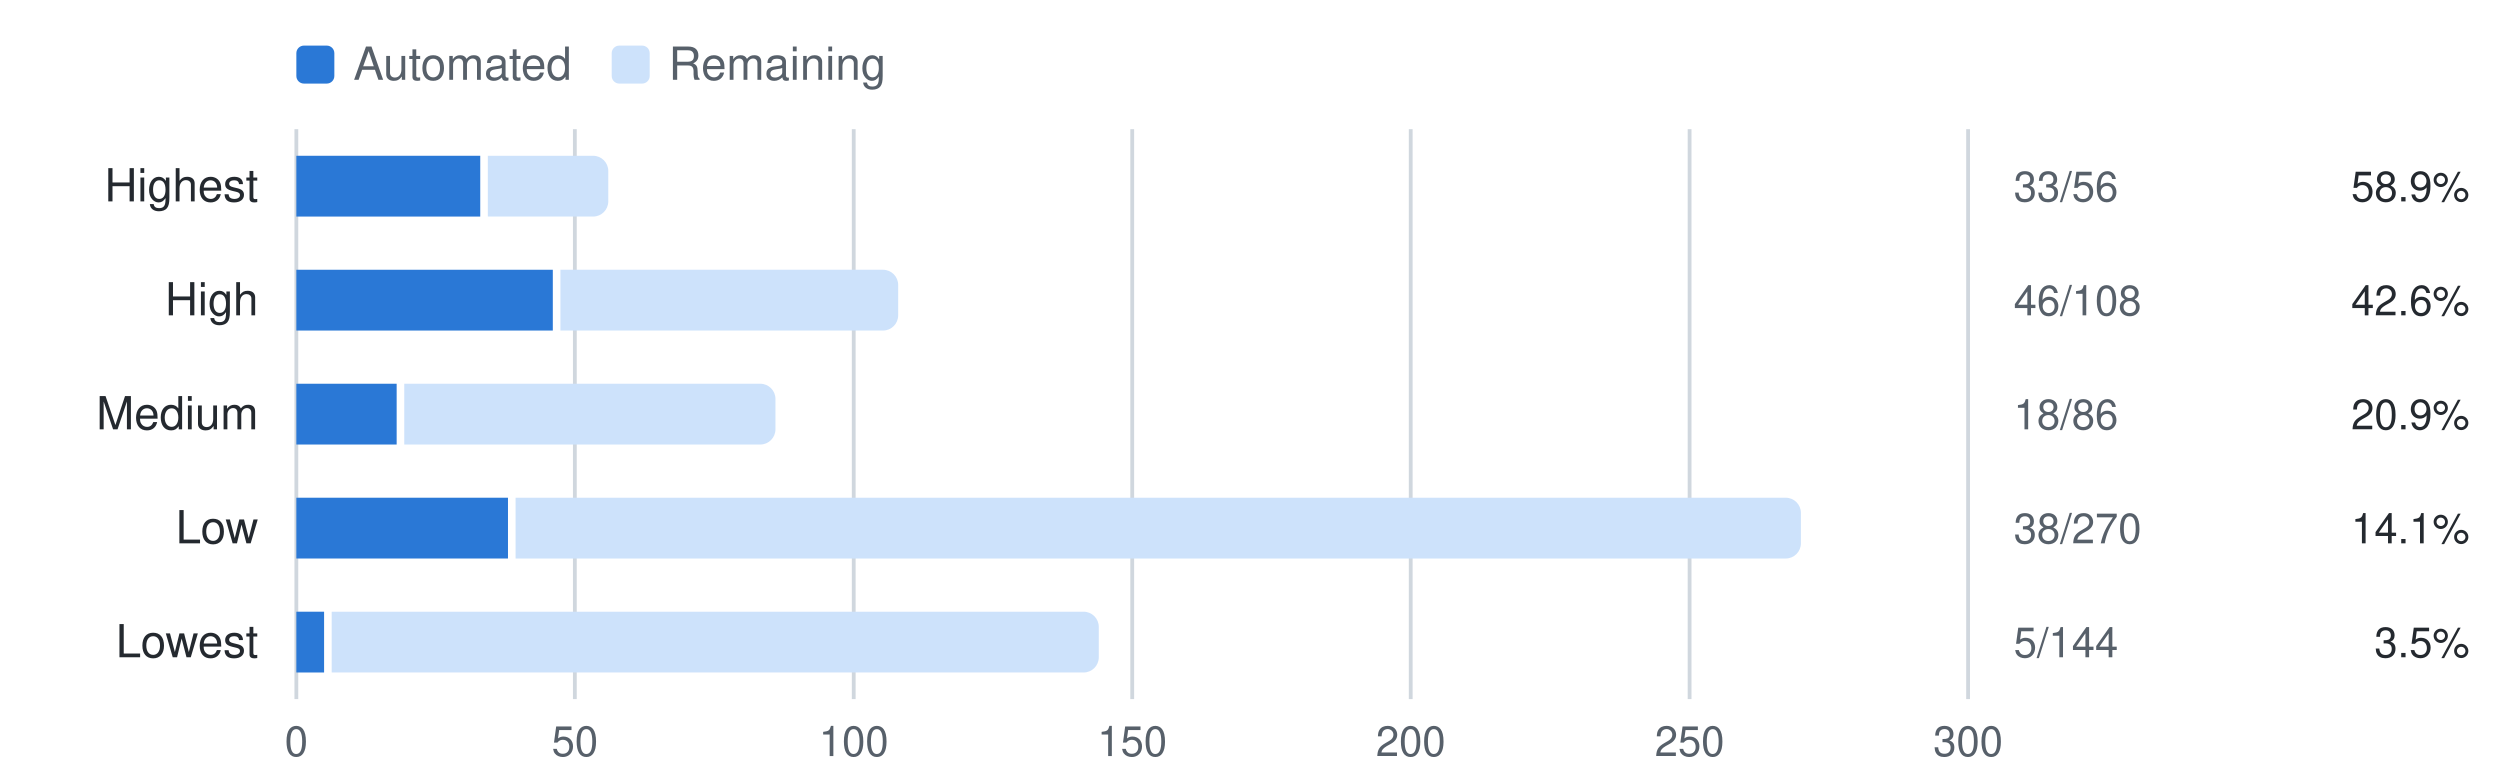
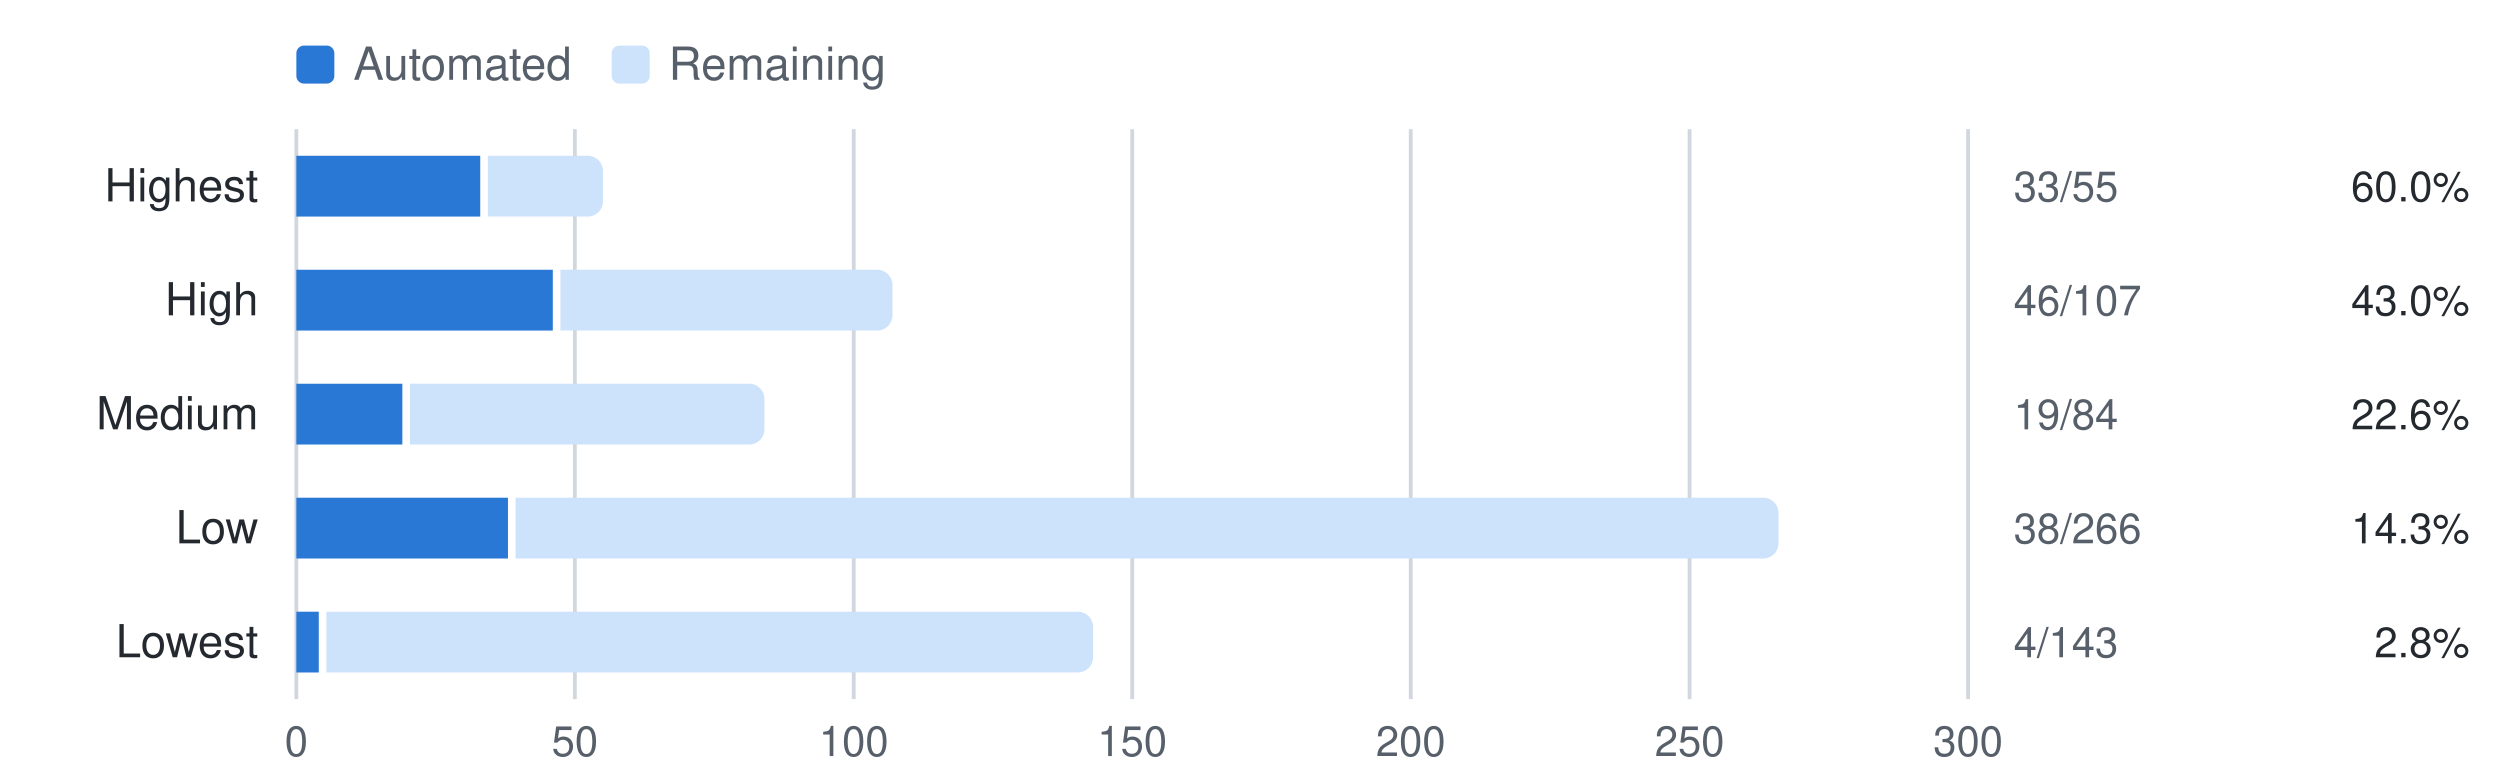
<svg xmlns="http://www.w3.org/2000/svg" width="658" height="206" viewBox="0 0 658 206" role="img" aria-label="Automated versus remaining conda CLI test cases, by priority">
  <g font-family="-apple-system,BlinkMacSystemFont,Segoe UI,Helvetica,Arial,sans-serif" font-size="12">
    <rect x="78" y="12" width="10" height="10" rx="2" fill="#2a78d6" />
    <text x="93" y="21" fill="#57606a">Automated</text>
    <rect x="161" y="12" width="10" height="10" rx="2" fill="#cde2fb" />
    <text x="176" y="21" fill="#57606a">Remaining</text>
    <line x1="78.0" y1="34" x2="78.0" y2="184" stroke="#d0d7de" stroke-width="1" />
    <text x="78.0" y="199" fill="#57606a" font-size="11" text-anchor="middle">0</text>
    <line x1="151.3" y1="34" x2="151.3" y2="184" stroke="#d0d7de" stroke-width="1" />
    <text x="151.3" y="199" fill="#57606a" font-size="11" text-anchor="middle">50</text>
    <line x1="224.7" y1="34" x2="224.7" y2="184" stroke="#d0d7de" stroke-width="1" />
    <text x="224.7" y="199" fill="#57606a" font-size="11" text-anchor="middle">100</text>
    <line x1="298.0" y1="34" x2="298.0" y2="184" stroke="#d0d7de" stroke-width="1" />
    <text x="298.0" y="199" fill="#57606a" font-size="11" text-anchor="middle">150</text>
    <line x1="371.3" y1="34" x2="371.3" y2="184" stroke="#d0d7de" stroke-width="1" />
    <text x="371.3" y="199" fill="#57606a" font-size="11" text-anchor="middle">200</text>
    <line x1="444.7" y1="34" x2="444.7" y2="184" stroke="#d0d7de" stroke-width="1" />
    <text x="444.7" y="199" fill="#57606a" font-size="11" text-anchor="middle">250</text>
    <line x1="518.0" y1="34" x2="518.0" y2="184" stroke="#d0d7de" stroke-width="1" />
    <text x="518.0" y="199" fill="#57606a" font-size="11" text-anchor="middle">300</text>
    <text x="68" y="53.0" fill="#24292f" text-anchor="end">Highest</text>
    <path d="M78.0,41.0h48.4v16.0h-48.4z" fill="#2a78d6" />
-     <path d="M128.4,41.0H156.1A4,4 0 0 1 160.1,45.0V53.0A4,4 0 0 1 156.1,57.0H128.4z" fill="#cde2fb" />
-     <text x="530" y="53.0" fill="#57606a" font-size="11">33/56</text>
-     <text x="650" y="53.0" fill="#24292f" font-size="11" text-anchor="end">58.9%</text>
+     <path d="M128.4,41.0H154.7A4,4 0 0 1 158.7,45.0V53.0A4,4 0 0 1 154.7,57.0H128.4z" fill="#cde2fb" />
+     <text x="530" y="53.0" fill="#57606a" font-size="11">33/55</text>
+     <text x="650" y="53.0" fill="#24292f" font-size="11" text-anchor="end">60.0%</text>
    <text x="68" y="83.0" fill="#24292f" text-anchor="end">High</text>
    <path d="M78.0,71.0h67.5v16.0h-67.5z" fill="#2a78d6" />
-     <path d="M147.5,71.0H232.4A4,4 0 0 1 236.4,75.0V83.0A4,4 0 0 1 232.4,87.0H147.5z" fill="#cde2fb" />
-     <text x="530" y="83.0" fill="#57606a" font-size="11">46/108</text>
-     <text x="650" y="83.0" fill="#24292f" font-size="11" text-anchor="end">42.6%</text>
+     <path d="M147.5,71.0H230.9A4,4 0 0 1 234.9,75.0V83.0A4,4 0 0 1 230.9,87.0H147.5z" fill="#cde2fb" />
+     <text x="530" y="83.0" fill="#57606a" font-size="11">46/107</text>
+     <text x="650" y="83.0" fill="#24292f" font-size="11" text-anchor="end">43.0%</text>
    <text x="68" y="113.0" fill="#24292f" text-anchor="end">Medium</text>
-     <path d="M78.0,101.0h26.4v16.0h-26.4z" fill="#2a78d6" />
-     <path d="M106.4,101.0H200.1A4,4 0 0 1 204.1,105.0V113.0A4,4 0 0 1 200.1,117.0H106.4z" fill="#cde2fb" />
-     <text x="530" y="113.0" fill="#57606a" font-size="11">18/86</text>
-     <text x="650" y="113.0" fill="#24292f" font-size="11" text-anchor="end">20.9%</text>
+     <path d="M78.0,101.0h27.9v16.0h-27.9z" fill="#2a78d6" />
+     <path d="M107.9,101.0H197.2A4,4 0 0 1 201.2,105.0V113.0A4,4 0 0 1 197.2,117.0H107.9z" fill="#cde2fb" />
+     <text x="530" y="113.0" fill="#57606a" font-size="11">19/84</text>
+     <text x="650" y="113.0" fill="#24292f" font-size="11" text-anchor="end">22.6%</text>
    <text x="68" y="143.0" fill="#24292f" text-anchor="end">Low</text>
    <path d="M78.0,131.0h55.7v16.0h-55.7z" fill="#2a78d6" />
-     <path d="M135.7,131.0H470.0A4,4 0 0 1 474.0,135.0V143.0A4,4 0 0 1 470.0,147.0H135.7z" fill="#cde2fb" />
-     <text x="530" y="143.0" fill="#57606a" font-size="11">38/270</text>
-     <text x="650" y="143.0" fill="#24292f" font-size="11" text-anchor="end">14.1%</text>
+     <path d="M135.7,131.0H464.1A4,4 0 0 1 468.1,135.0V143.0A4,4 0 0 1 464.1,147.0H135.7z" fill="#cde2fb" />
+     <text x="530" y="143.0" fill="#57606a" font-size="11">38/266</text>
+     <text x="650" y="143.0" fill="#24292f" font-size="11" text-anchor="end">14.3%</text>
    <text x="68" y="173.0" fill="#24292f" text-anchor="end">Lowest</text>
-     <path d="M78.0,161.0h7.3v16.0h-7.3z" fill="#2a78d6" />
-     <path d="M87.3,161.0H285.2A4,4 0 0 1 289.2,165.0V173.0A4,4 0 0 1 285.2,177.0H87.3z" fill="#cde2fb" />
-     <text x="530" y="173.0" fill="#57606a" font-size="11">5/144</text>
-     <text x="650" y="173.0" fill="#24292f" font-size="11" text-anchor="end">3.5%</text>
+     <path d="M78.0,161.0h5.9v16.0h-5.9z" fill="#2a78d6" />
+     <path d="M85.9,161.0H283.7A4,4 0 0 1 287.7,165.0V173.0A4,4 0 0 1 283.7,177.0H85.9z" fill="#cde2fb" />
+     <text x="530" y="173.0" fill="#57606a" font-size="11">4/143</text>
+     <text x="650" y="173.0" fill="#24292f" font-size="11" text-anchor="end">2.8%</text>
  </g>
</svg>
